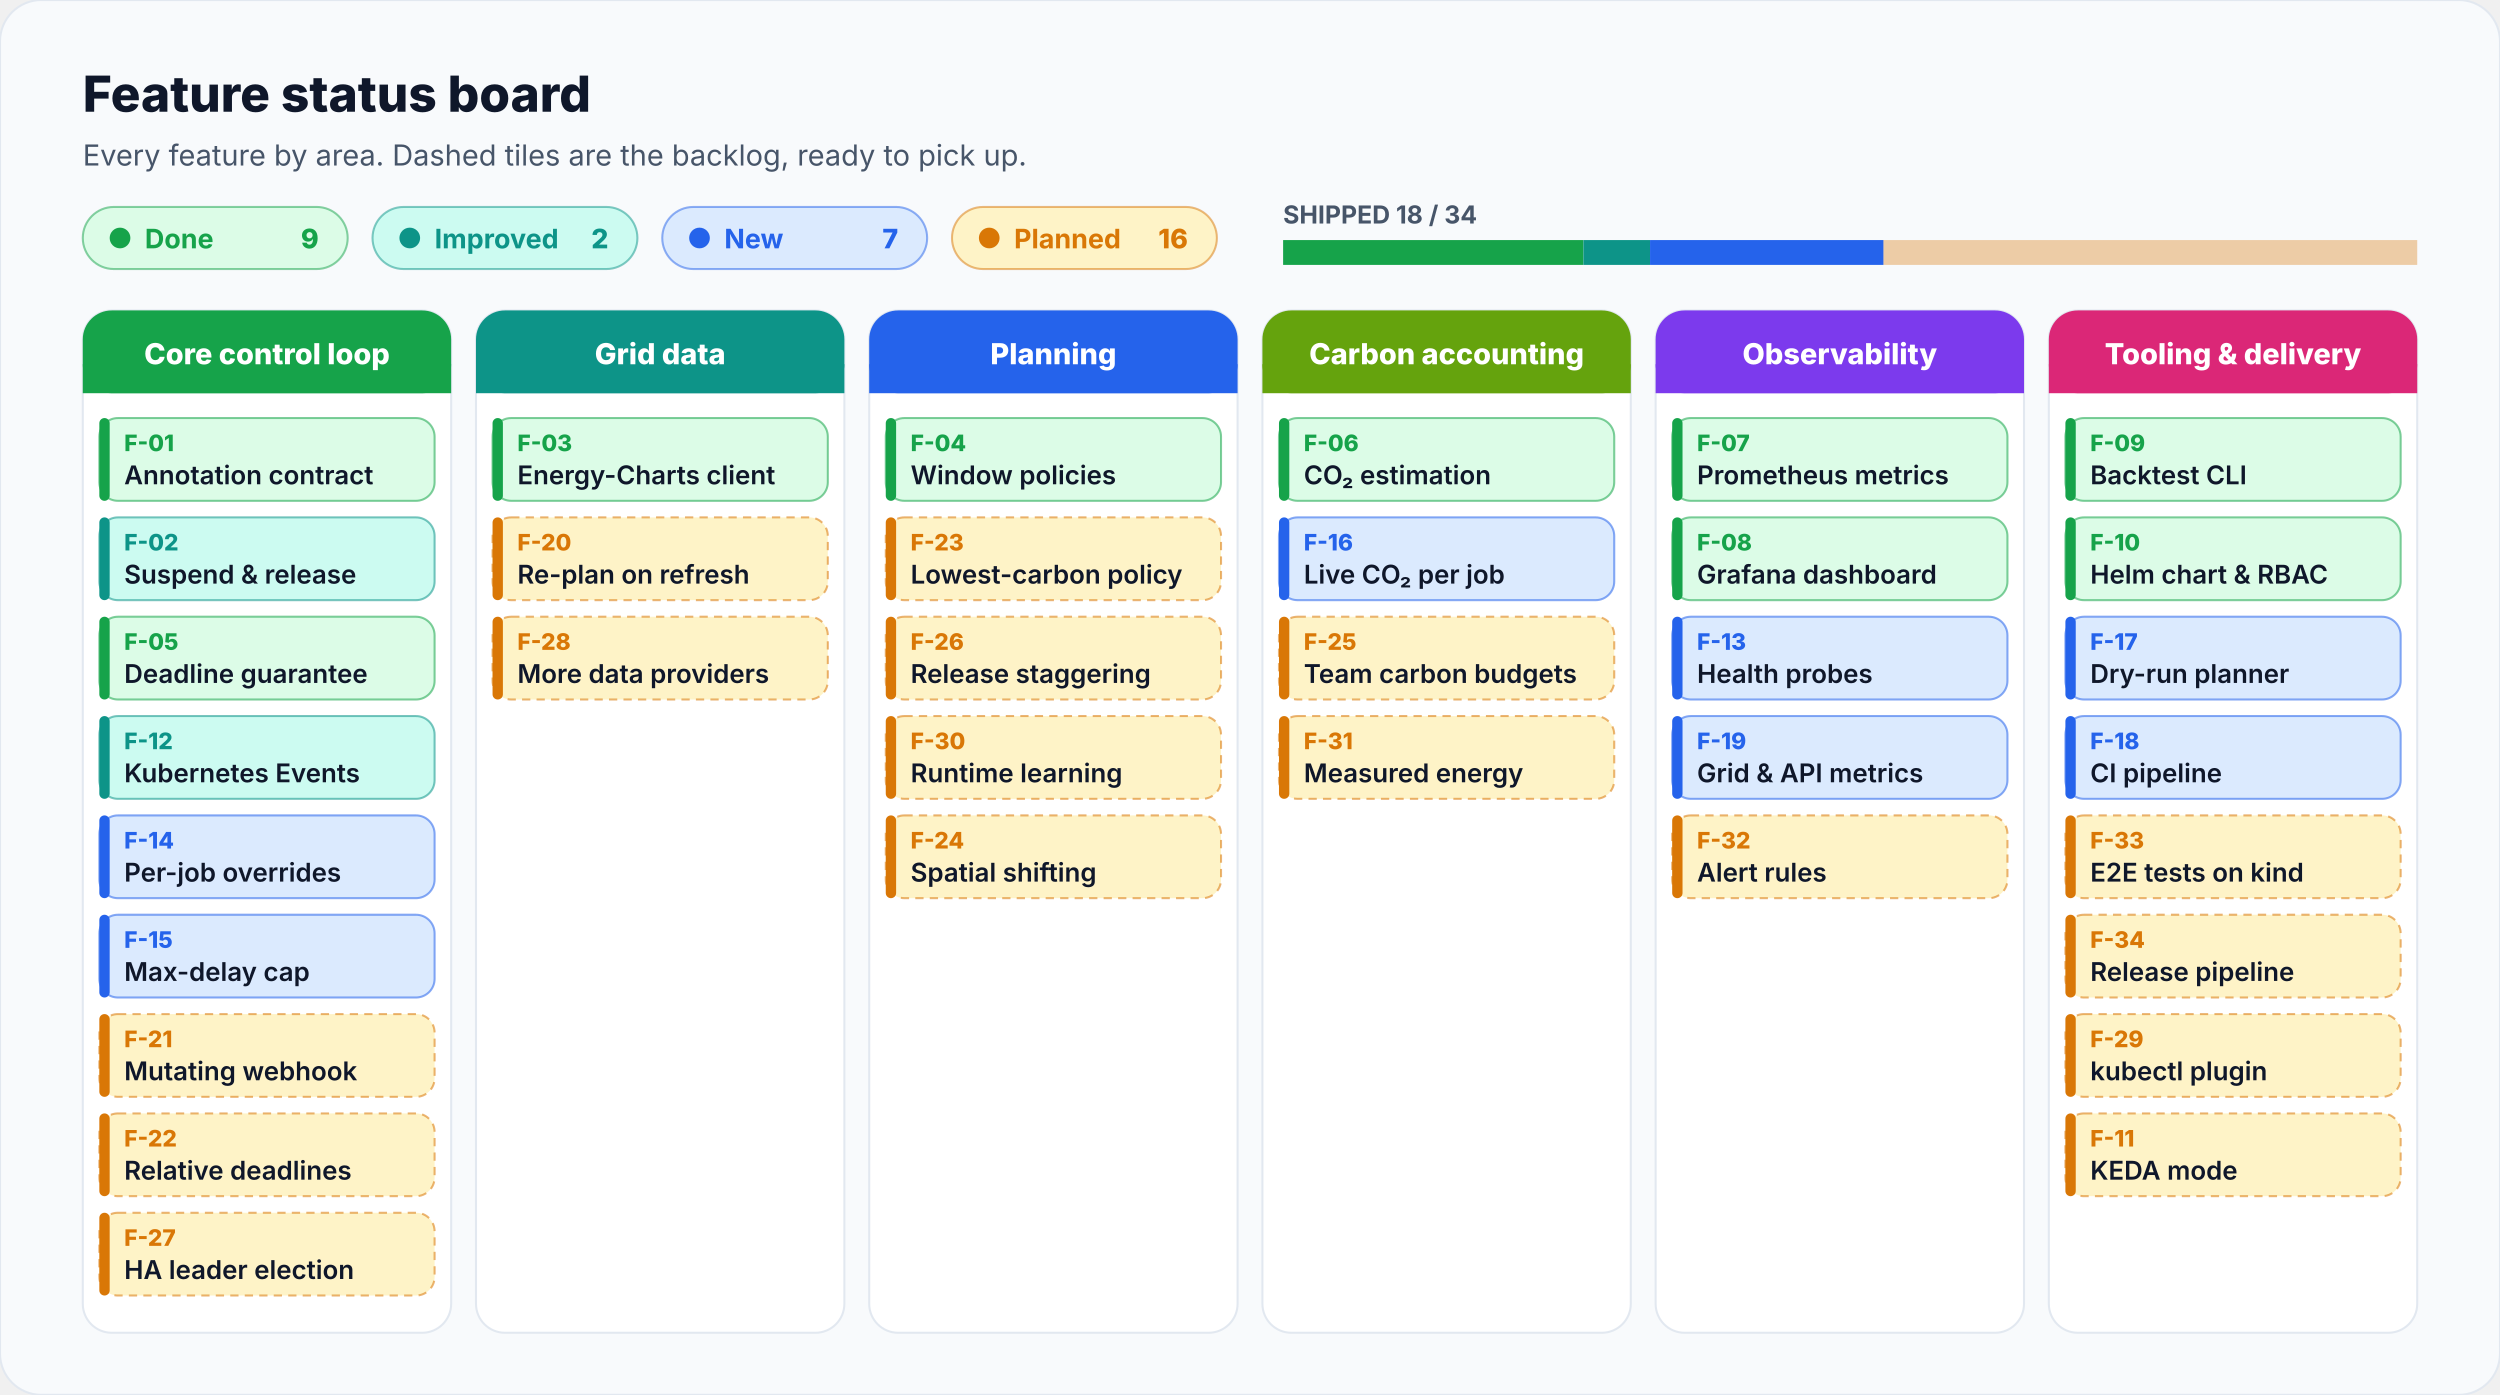
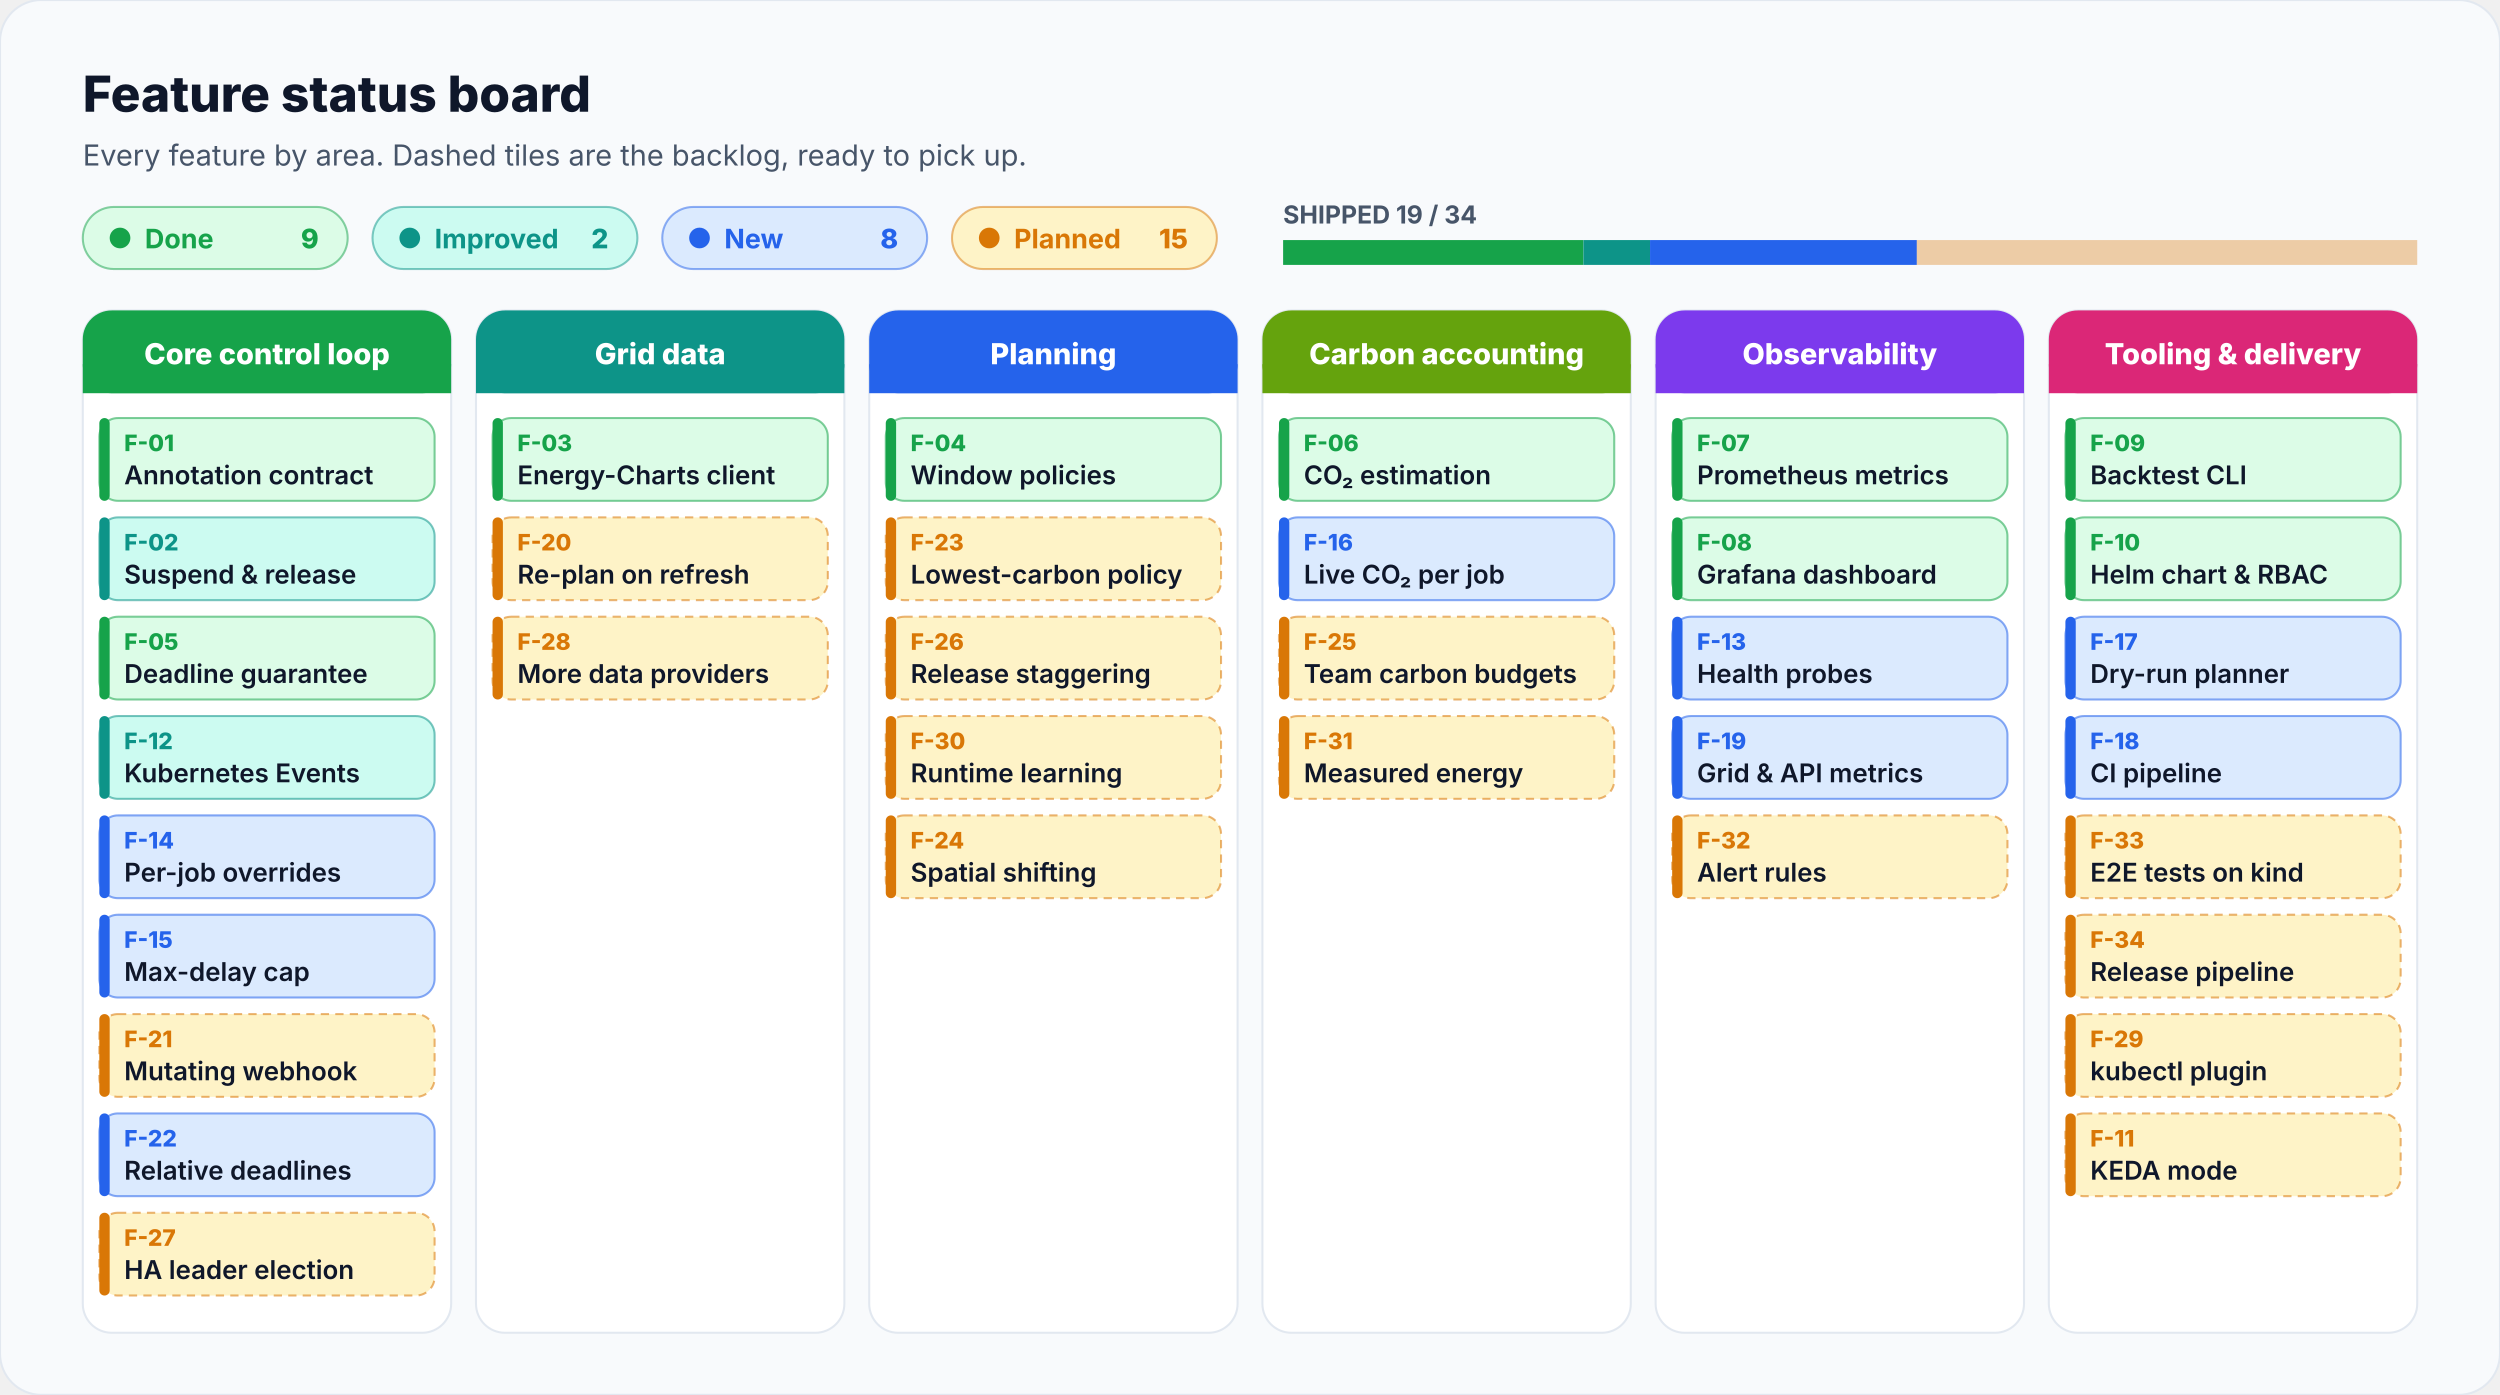
<svg xmlns="http://www.w3.org/2000/svg" viewBox="0 0 1208 674" width="1208" height="674" role="img" aria-label="Feature status board grouped by area">
  <rect width="1208" height="674" rx="20" fill="#f8fafc" stroke="#e2e8f0" />
  <g font-family="'Segoe UI', Inter, Helvetica, Arial, sans-serif">
    <text x="40" y="54" font-size="24" font-weight="800" fill="#0f172a">Feature status board</text>
    <text x="40" y="80" font-size="14" fill="#475569">Every feature by area. Dashed tiles are the backlog, ready to pick up.</text>
    <rect x="40" y="100" width="128" height="30" rx="15" fill="#dcfce7" stroke="#16a34a" stroke-opacity="0.5" />
    <circle cx="58" cy="115" r="5" fill="#16a34a" />
    <text x="70" y="120" font-size="13" font-weight="700" fill="#16a34a">Done</text>
    <text x="154" y="120" font-size="13" font-weight="800" fill="#16a34a" text-anchor="end">9</text>
    <rect x="180" y="100" width="128" height="30" rx="15" fill="#ccfbf1" stroke="#0d9488" stroke-opacity="0.5" />
    <circle cx="198" cy="115" r="5" fill="#0d9488" />
    <text x="210" y="120" font-size="13" font-weight="700" fill="#0d9488">Improved</text>
    <text x="294" y="120" font-size="13" font-weight="800" fill="#0d9488" text-anchor="end">2</text>
    <rect x="320" y="100" width="128" height="30" rx="15" fill="#dbeafe" stroke="#2563eb" stroke-opacity="0.5" />
    <circle cx="338" cy="115" r="5" fill="#2563eb" />
    <text x="350" y="120" font-size="13" font-weight="700" fill="#2563eb">New</text>
-     <text x="434" y="120" font-size="13" font-weight="800" fill="#2563eb" text-anchor="end">7</text>
+     <text x="434" y="120" font-size="13" font-weight="800" fill="#2563eb" text-anchor="end">8</text>
    <rect x="460" y="100" width="128" height="30" rx="15" fill="#fef3c7" stroke="#d97706" stroke-opacity="0.5" />
    <circle cx="478" cy="115" r="5" fill="#d97706" />
    <text x="490" y="120" font-size="13" font-weight="700" fill="#d97706">Planned</text>
-     <text x="574" y="120" font-size="13" font-weight="800" fill="#d97706" text-anchor="end">16</text>
-     <text x="620" y="108" font-size="12" font-weight="700" fill="#475569">SHIPPED 18 / 34</text>
+     <text x="574" y="120" font-size="13" font-weight="800" fill="#d97706" text-anchor="end">15</text>
+     <text x="620" y="108" font-size="12" font-weight="700" fill="#475569">SHIPPED 19 / 34</text>
    <rect x="620.0" y="116" width="145.1" height="12" fill="#16a34a" fill-opacity="1" />
    <rect x="765.1" y="116" width="32.2" height="12" fill="#0d9488" fill-opacity="1" />
-     <rect x="797.3" y="116" width="112.8" height="12" fill="#2563eb" fill-opacity="1" />
-     <rect x="910.1" y="116" width="257.9" height="12" fill="#d97706" fill-opacity="0.35" />
+     <rect x="797.3" y="116" width="128.9" height="12" fill="#2563eb" fill-opacity="1" />
+     <rect x="926.2" y="116" width="241.8" height="12" fill="#d97706" fill-opacity="0.35" />
    <rect x="40" y="150" width="178" height="494" rx="14" fill="#ffffff" stroke="#e2e8f0" />
    <rect x="40" y="150" width="178" height="40" rx="14" fill="#16a34a" />
    <rect x="40" y="176" width="178" height="14" fill="#16a34a" />
    <text x="129.0" y="176" font-size="14" font-weight="800" fill="#ffffff" text-anchor="middle">Core control loop</text>
    <rect x="48" y="202" width="162" height="40" rx="9" fill="#dcfce7" stroke="#16a34a" stroke-opacity="0.55" />
    <rect x="48" y="202" width="5" height="40" rx="2.5" fill="#16a34a" />
    <text x="60" y="218" font-size="11" font-weight="800" fill="#16a34a">F-01</text>
    <text x="60" y="234" font-size="12.5" font-weight="600" fill="#0f172a">Annotation contract</text>
    <rect x="48" y="250" width="162" height="40" rx="9" fill="#ccfbf1" stroke="#0d9488" stroke-opacity="0.55" />
    <rect x="48" y="250" width="5" height="40" rx="2.5" fill="#0d9488" />
    <text x="60" y="266" font-size="11" font-weight="800" fill="#0d9488">F-02</text>
    <text x="60" y="282" font-size="12.5" font-weight="600" fill="#0f172a">Suspend &amp; release</text>
    <rect x="48" y="298" width="162" height="40" rx="9" fill="#dcfce7" stroke="#16a34a" stroke-opacity="0.55" />
    <rect x="48" y="298" width="5" height="40" rx="2.5" fill="#16a34a" />
    <text x="60" y="314" font-size="11" font-weight="800" fill="#16a34a">F-05</text>
    <text x="60" y="330" font-size="12.5" font-weight="600" fill="#0f172a">Deadline guarantee</text>
    <rect x="48" y="346" width="162" height="40" rx="9" fill="#ccfbf1" stroke="#0d9488" stroke-opacity="0.55" />
    <rect x="48" y="346" width="5" height="40" rx="2.5" fill="#0d9488" />
    <text x="60" y="362" font-size="11" font-weight="800" fill="#0d9488">F-12</text>
    <text x="60" y="378" font-size="12.5" font-weight="600" fill="#0f172a">Kubernetes Events</text>
    <rect x="48" y="394" width="162" height="40" rx="9" fill="#dbeafe" stroke="#2563eb" stroke-opacity="0.55" />
    <rect x="48" y="394" width="5" height="40" rx="2.5" fill="#2563eb" />
    <text x="60" y="410" font-size="11" font-weight="800" fill="#2563eb">F-14</text>
    <text x="60" y="426" font-size="12.5" font-weight="600" fill="#0f172a">Per-job overrides</text>
    <rect x="48" y="442" width="162" height="40" rx="9" fill="#dbeafe" stroke="#2563eb" stroke-opacity="0.55" />
    <rect x="48" y="442" width="5" height="40" rx="2.5" fill="#2563eb" />
    <text x="60" y="458" font-size="11" font-weight="800" fill="#2563eb">F-15</text>
    <text x="60" y="474" font-size="12.5" font-weight="600" fill="#0f172a">Max-delay cap</text>
    <rect x="48" y="490" width="162" height="40" rx="9" fill="#fef3c7" stroke="#d97706" stroke-opacity="0.55" stroke-dasharray="4 3" />
    <rect x="48" y="490" width="5" height="40" rx="2.5" fill="#d97706" />
    <text x="60" y="506" font-size="11" font-weight="800" fill="#d97706">F-21</text>
    <text x="60" y="522" font-size="12.5" font-weight="600" fill="#0f172a">Mutating webhook</text>
-     <rect x="48" y="538" width="162" height="40" rx="9" fill="#fef3c7" stroke="#d97706" stroke-opacity="0.55" stroke-dasharray="4 3" />
-     <rect x="48" y="538" width="5" height="40" rx="2.5" fill="#d97706" />
-     <text x="60" y="554" font-size="11" font-weight="800" fill="#d97706">F-22</text>
+     <rect x="48" y="538" width="162" height="40" rx="9" fill="#dbeafe" stroke="#2563eb" stroke-opacity="0.55" />
+     <rect x="48" y="538" width="5" height="40" rx="2.5" fill="#2563eb" />
+     <text x="60" y="554" font-size="11" font-weight="800" fill="#2563eb">F-22</text>
    <text x="60" y="570" font-size="12.5" font-weight="600" fill="#0f172a">Relative deadlines</text>
    <rect x="48" y="586" width="162" height="40" rx="9" fill="#fef3c7" stroke="#d97706" stroke-opacity="0.55" stroke-dasharray="4 3" />
    <rect x="48" y="586" width="5" height="40" rx="2.5" fill="#d97706" />
    <text x="60" y="602" font-size="11" font-weight="800" fill="#d97706">F-27</text>
    <text x="60" y="618" font-size="12.5" font-weight="600" fill="#0f172a">HA leader election</text>
    <rect x="230" y="150" width="178" height="494" rx="14" fill="#ffffff" stroke="#e2e8f0" />
    <rect x="230" y="150" width="178" height="40" rx="14" fill="#0d9488" />
    <rect x="230" y="176" width="178" height="14" fill="#0d9488" />
    <text x="319.0" y="176" font-size="14" font-weight="800" fill="#ffffff" text-anchor="middle">Grid data</text>
    <rect x="238" y="202" width="162" height="40" rx="9" fill="#dcfce7" stroke="#16a34a" stroke-opacity="0.55" />
    <rect x="238" y="202" width="5" height="40" rx="2.5" fill="#16a34a" />
    <text x="250" y="218" font-size="11" font-weight="800" fill="#16a34a">F-03</text>
    <text x="250" y="234" font-size="12.5" font-weight="600" fill="#0f172a">Energy-Charts client</text>
    <rect x="238" y="250" width="162" height="40" rx="9" fill="#fef3c7" stroke="#d97706" stroke-opacity="0.55" stroke-dasharray="4 3" />
    <rect x="238" y="250" width="5" height="40" rx="2.5" fill="#d97706" />
    <text x="250" y="266" font-size="11" font-weight="800" fill="#d97706">F-20</text>
    <text x="250" y="282" font-size="12.5" font-weight="600" fill="#0f172a">Re-plan on refresh</text>
    <rect x="238" y="298" width="162" height="40" rx="9" fill="#fef3c7" stroke="#d97706" stroke-opacity="0.55" stroke-dasharray="4 3" />
    <rect x="238" y="298" width="5" height="40" rx="2.5" fill="#d97706" />
    <text x="250" y="314" font-size="11" font-weight="800" fill="#d97706">F-28</text>
    <text x="250" y="330" font-size="12.5" font-weight="600" fill="#0f172a">More data providers</text>
    <rect x="420" y="150" width="178" height="494" rx="14" fill="#ffffff" stroke="#e2e8f0" />
    <rect x="420" y="150" width="178" height="40" rx="14" fill="#2563eb" />
    <rect x="420" y="176" width="178" height="14" fill="#2563eb" />
    <text x="509.0" y="176" font-size="14" font-weight="800" fill="#ffffff" text-anchor="middle">Planning</text>
    <rect x="428" y="202" width="162" height="40" rx="9" fill="#dcfce7" stroke="#16a34a" stroke-opacity="0.55" />
    <rect x="428" y="202" width="5" height="40" rx="2.5" fill="#16a34a" />
    <text x="440" y="218" font-size="11" font-weight="800" fill="#16a34a">F-04</text>
    <text x="440" y="234" font-size="12.5" font-weight="600" fill="#0f172a">Window policies</text>
    <rect x="428" y="250" width="162" height="40" rx="9" fill="#fef3c7" stroke="#d97706" stroke-opacity="0.55" stroke-dasharray="4 3" />
    <rect x="428" y="250" width="5" height="40" rx="2.5" fill="#d97706" />
    <text x="440" y="266" font-size="11" font-weight="800" fill="#d97706">F-23</text>
    <text x="440" y="282" font-size="12.5" font-weight="600" fill="#0f172a">Lowest-carbon policy</text>
    <rect x="428" y="298" width="162" height="40" rx="9" fill="#fef3c7" stroke="#d97706" stroke-opacity="0.55" stroke-dasharray="4 3" />
    <rect x="428" y="298" width="5" height="40" rx="2.5" fill="#d97706" />
    <text x="440" y="314" font-size="11" font-weight="800" fill="#d97706">F-26</text>
    <text x="440" y="330" font-size="12.5" font-weight="600" fill="#0f172a">Release staggering</text>
    <rect x="428" y="346" width="162" height="40" rx="9" fill="#fef3c7" stroke="#d97706" stroke-opacity="0.55" stroke-dasharray="4 3" />
    <rect x="428" y="346" width="5" height="40" rx="2.5" fill="#d97706" />
    <text x="440" y="362" font-size="11" font-weight="800" fill="#d97706">F-30</text>
    <text x="440" y="378" font-size="12.5" font-weight="600" fill="#0f172a">Runtime learning</text>
    <rect x="428" y="394" width="162" height="40" rx="9" fill="#fef3c7" stroke="#d97706" stroke-opacity="0.55" stroke-dasharray="4 3" />
    <rect x="428" y="394" width="5" height="40" rx="2.5" fill="#d97706" />
    <text x="440" y="410" font-size="11" font-weight="800" fill="#d97706">F-24</text>
    <text x="440" y="426" font-size="12.5" font-weight="600" fill="#0f172a">Spatial shifting</text>
    <rect x="610" y="150" width="178" height="494" rx="14" fill="#ffffff" stroke="#e2e8f0" />
    <rect x="610" y="150" width="178" height="40" rx="14" fill="#65a30d" />
    <rect x="610" y="176" width="178" height="14" fill="#65a30d" />
    <text x="699.0" y="176" font-size="14" font-weight="800" fill="#ffffff" text-anchor="middle">Carbon accounting</text>
    <rect x="618" y="202" width="162" height="40" rx="9" fill="#dcfce7" stroke="#16a34a" stroke-opacity="0.55" />
    <rect x="618" y="202" width="5" height="40" rx="2.5" fill="#16a34a" />
    <text x="630" y="218" font-size="11" font-weight="800" fill="#16a34a">F-06</text>
    <text x="630" y="234" font-size="12.5" font-weight="600" fill="#0f172a">CO₂ estimation</text>
    <rect x="618" y="250" width="162" height="40" rx="9" fill="#dbeafe" stroke="#2563eb" stroke-opacity="0.55" />
    <rect x="618" y="250" width="5" height="40" rx="2.5" fill="#2563eb" />
    <text x="630" y="266" font-size="11" font-weight="800" fill="#2563eb">F-16</text>
    <text x="630" y="282" font-size="12.5" font-weight="600" fill="#0f172a">Live CO₂ per job</text>
    <rect x="618" y="298" width="162" height="40" rx="9" fill="#fef3c7" stroke="#d97706" stroke-opacity="0.55" stroke-dasharray="4 3" />
    <rect x="618" y="298" width="5" height="40" rx="2.5" fill="#d97706" />
    <text x="630" y="314" font-size="11" font-weight="800" fill="#d97706">F-25</text>
    <text x="630" y="330" font-size="12.5" font-weight="600" fill="#0f172a">Team carbon budgets</text>
    <rect x="618" y="346" width="162" height="40" rx="9" fill="#fef3c7" stroke="#d97706" stroke-opacity="0.55" stroke-dasharray="4 3" />
    <rect x="618" y="346" width="5" height="40" rx="2.5" fill="#d97706" />
    <text x="630" y="362" font-size="11" font-weight="800" fill="#d97706">F-31</text>
    <text x="630" y="378" font-size="12.5" font-weight="600" fill="#0f172a">Measured energy</text>
    <rect x="800" y="150" width="178" height="494" rx="14" fill="#ffffff" stroke="#e2e8f0" />
    <rect x="800" y="150" width="178" height="40" rx="14" fill="#7c3aed" />
    <rect x="800" y="176" width="178" height="14" fill="#7c3aed" />
    <text x="889.0" y="176" font-size="14" font-weight="800" fill="#ffffff" text-anchor="middle">Observability</text>
    <rect x="808" y="202" width="162" height="40" rx="9" fill="#dcfce7" stroke="#16a34a" stroke-opacity="0.55" />
    <rect x="808" y="202" width="5" height="40" rx="2.5" fill="#16a34a" />
    <text x="820" y="218" font-size="11" font-weight="800" fill="#16a34a">F-07</text>
    <text x="820" y="234" font-size="12.5" font-weight="600" fill="#0f172a">Prometheus metrics</text>
    <rect x="808" y="250" width="162" height="40" rx="9" fill="#dcfce7" stroke="#16a34a" stroke-opacity="0.55" />
    <rect x="808" y="250" width="5" height="40" rx="2.5" fill="#16a34a" />
    <text x="820" y="266" font-size="11" font-weight="800" fill="#16a34a">F-08</text>
    <text x="820" y="282" font-size="12.5" font-weight="600" fill="#0f172a">Grafana dashboard</text>
    <rect x="808" y="298" width="162" height="40" rx="9" fill="#dbeafe" stroke="#2563eb" stroke-opacity="0.55" />
    <rect x="808" y="298" width="5" height="40" rx="2.5" fill="#2563eb" />
    <text x="820" y="314" font-size="11" font-weight="800" fill="#2563eb">F-13</text>
    <text x="820" y="330" font-size="12.5" font-weight="600" fill="#0f172a">Health probes</text>
    <rect x="808" y="346" width="162" height="40" rx="9" fill="#dbeafe" stroke="#2563eb" stroke-opacity="0.55" />
    <rect x="808" y="346" width="5" height="40" rx="2.5" fill="#2563eb" />
    <text x="820" y="362" font-size="11" font-weight="800" fill="#2563eb">F-19</text>
    <text x="820" y="378" font-size="12.5" font-weight="600" fill="#0f172a">Grid &amp; API metrics</text>
    <rect x="808" y="394" width="162" height="40" rx="9" fill="#fef3c7" stroke="#d97706" stroke-opacity="0.55" stroke-dasharray="4 3" />
    <rect x="808" y="394" width="5" height="40" rx="2.5" fill="#d97706" />
    <text x="820" y="410" font-size="11" font-weight="800" fill="#d97706">F-32</text>
    <text x="820" y="426" font-size="12.5" font-weight="600" fill="#0f172a">Alert rules</text>
    <rect x="990" y="150" width="178" height="494" rx="14" fill="#ffffff" stroke="#e2e8f0" />
    <rect x="990" y="150" width="178" height="40" rx="14" fill="#db2777" />
    <rect x="990" y="176" width="178" height="14" fill="#db2777" />
    <text x="1079.0" y="176" font-size="14" font-weight="800" fill="#ffffff" text-anchor="middle">Tooling &amp; delivery</text>
    <rect x="998" y="202" width="162" height="40" rx="9" fill="#dcfce7" stroke="#16a34a" stroke-opacity="0.55" />
    <rect x="998" y="202" width="5" height="40" rx="2.5" fill="#16a34a" />
    <text x="1010" y="218" font-size="11" font-weight="800" fill="#16a34a">F-09</text>
    <text x="1010" y="234" font-size="12.5" font-weight="600" fill="#0f172a">Backtest CLI</text>
    <rect x="998" y="250" width="162" height="40" rx="9" fill="#dcfce7" stroke="#16a34a" stroke-opacity="0.55" />
    <rect x="998" y="250" width="5" height="40" rx="2.5" fill="#16a34a" />
    <text x="1010" y="266" font-size="11" font-weight="800" fill="#16a34a">F-10</text>
    <text x="1010" y="282" font-size="12.5" font-weight="600" fill="#0f172a">Helm chart &amp; RBAC</text>
    <rect x="998" y="298" width="162" height="40" rx="9" fill="#dbeafe" stroke="#2563eb" stroke-opacity="0.55" />
    <rect x="998" y="298" width="5" height="40" rx="2.5" fill="#2563eb" />
    <text x="1010" y="314" font-size="11" font-weight="800" fill="#2563eb">F-17</text>
    <text x="1010" y="330" font-size="12.5" font-weight="600" fill="#0f172a">Dry-run planner</text>
    <rect x="998" y="346" width="162" height="40" rx="9" fill="#dbeafe" stroke="#2563eb" stroke-opacity="0.55" />
    <rect x="998" y="346" width="5" height="40" rx="2.5" fill="#2563eb" />
    <text x="1010" y="362" font-size="11" font-weight="800" fill="#2563eb">F-18</text>
    <text x="1010" y="378" font-size="12.5" font-weight="600" fill="#0f172a">CI pipeline</text>
    <rect x="998" y="394" width="162" height="40" rx="9" fill="#fef3c7" stroke="#d97706" stroke-opacity="0.55" stroke-dasharray="4 3" />
    <rect x="998" y="394" width="5" height="40" rx="2.5" fill="#d97706" />
    <text x="1010" y="410" font-size="11" font-weight="800" fill="#d97706">F-33</text>
    <text x="1010" y="426" font-size="12.5" font-weight="600" fill="#0f172a">E2E tests on kind</text>
    <rect x="998" y="442" width="162" height="40" rx="9" fill="#fef3c7" stroke="#d97706" stroke-opacity="0.55" stroke-dasharray="4 3" />
    <rect x="998" y="442" width="5" height="40" rx="2.5" fill="#d97706" />
    <text x="1010" y="458" font-size="11" font-weight="800" fill="#d97706">F-34</text>
    <text x="1010" y="474" font-size="12.5" font-weight="600" fill="#0f172a">Release pipeline</text>
    <rect x="998" y="490" width="162" height="40" rx="9" fill="#fef3c7" stroke="#d97706" stroke-opacity="0.55" stroke-dasharray="4 3" />
    <rect x="998" y="490" width="5" height="40" rx="2.5" fill="#d97706" />
    <text x="1010" y="506" font-size="11" font-weight="800" fill="#d97706">F-29</text>
    <text x="1010" y="522" font-size="12.5" font-weight="600" fill="#0f172a">kubectl plugin</text>
    <rect x="998" y="538" width="162" height="40" rx="9" fill="#fef3c7" stroke="#d97706" stroke-opacity="0.55" stroke-dasharray="4 3" />
    <rect x="998" y="538" width="5" height="40" rx="2.5" fill="#d97706" />
    <text x="1010" y="554" font-size="11" font-weight="800" fill="#d97706">F-11</text>
    <text x="1010" y="570" font-size="12.5" font-weight="600" fill="#0f172a">KEDA mode</text>
  </g>
</svg>
